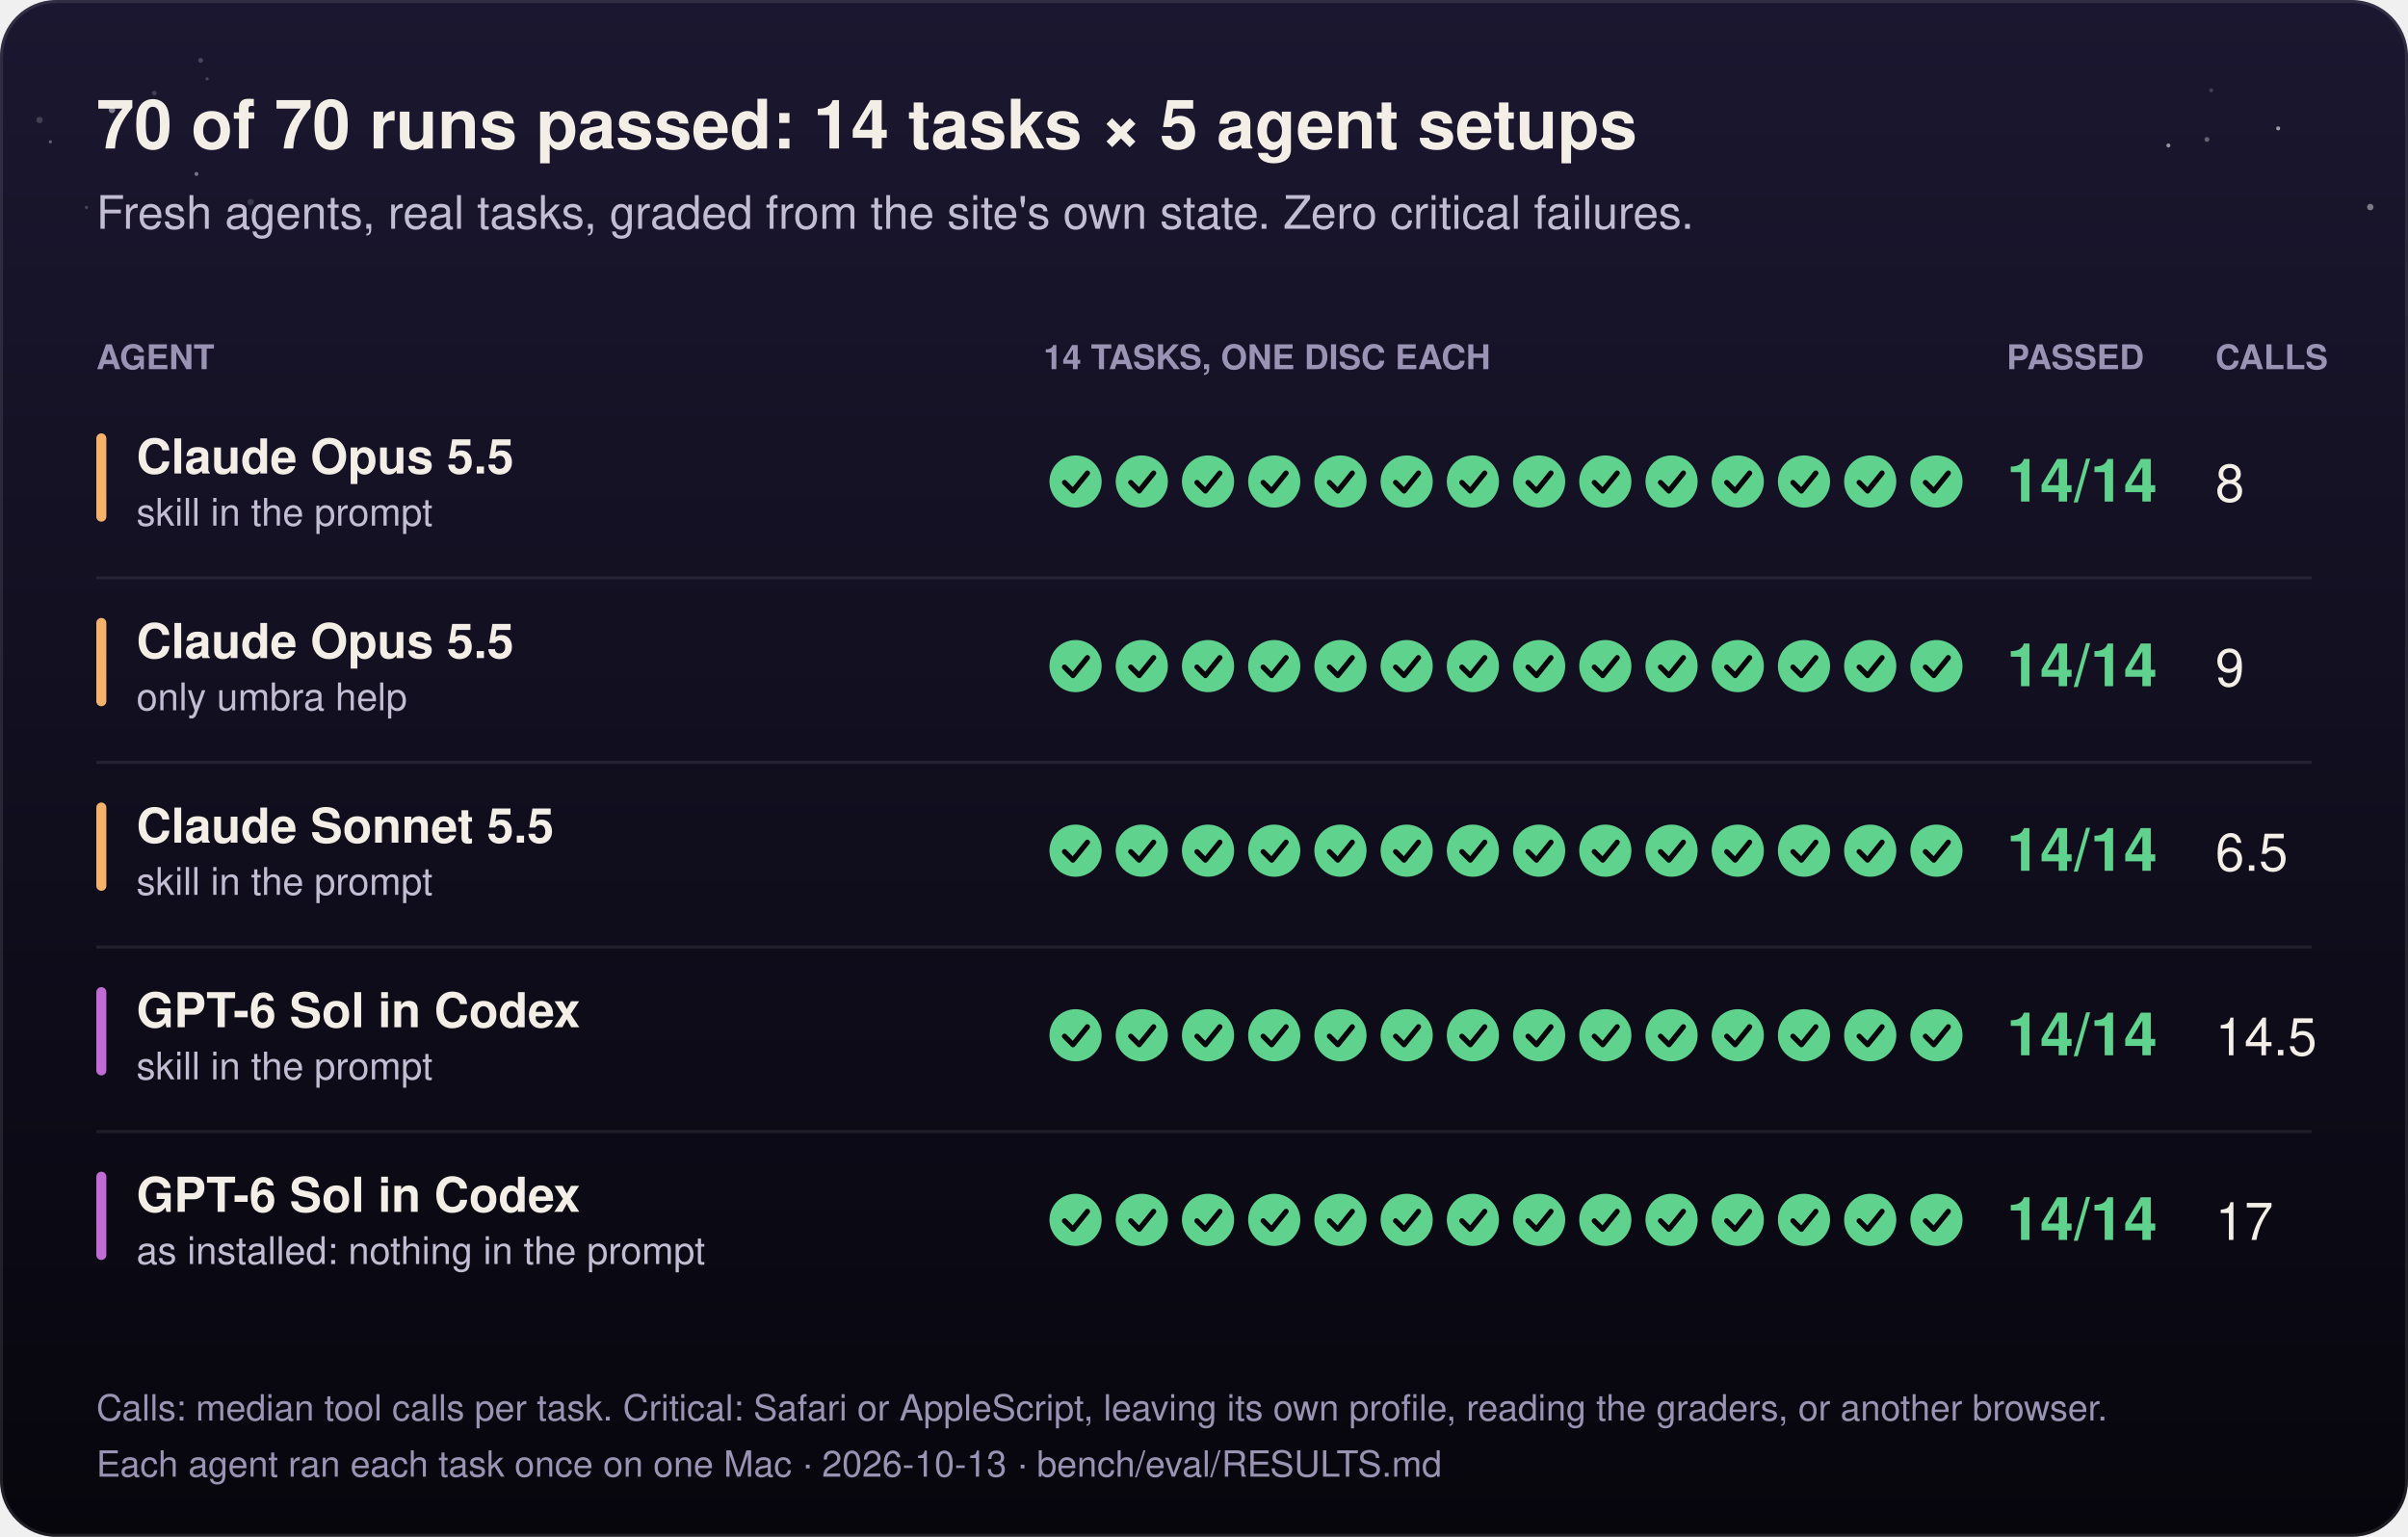
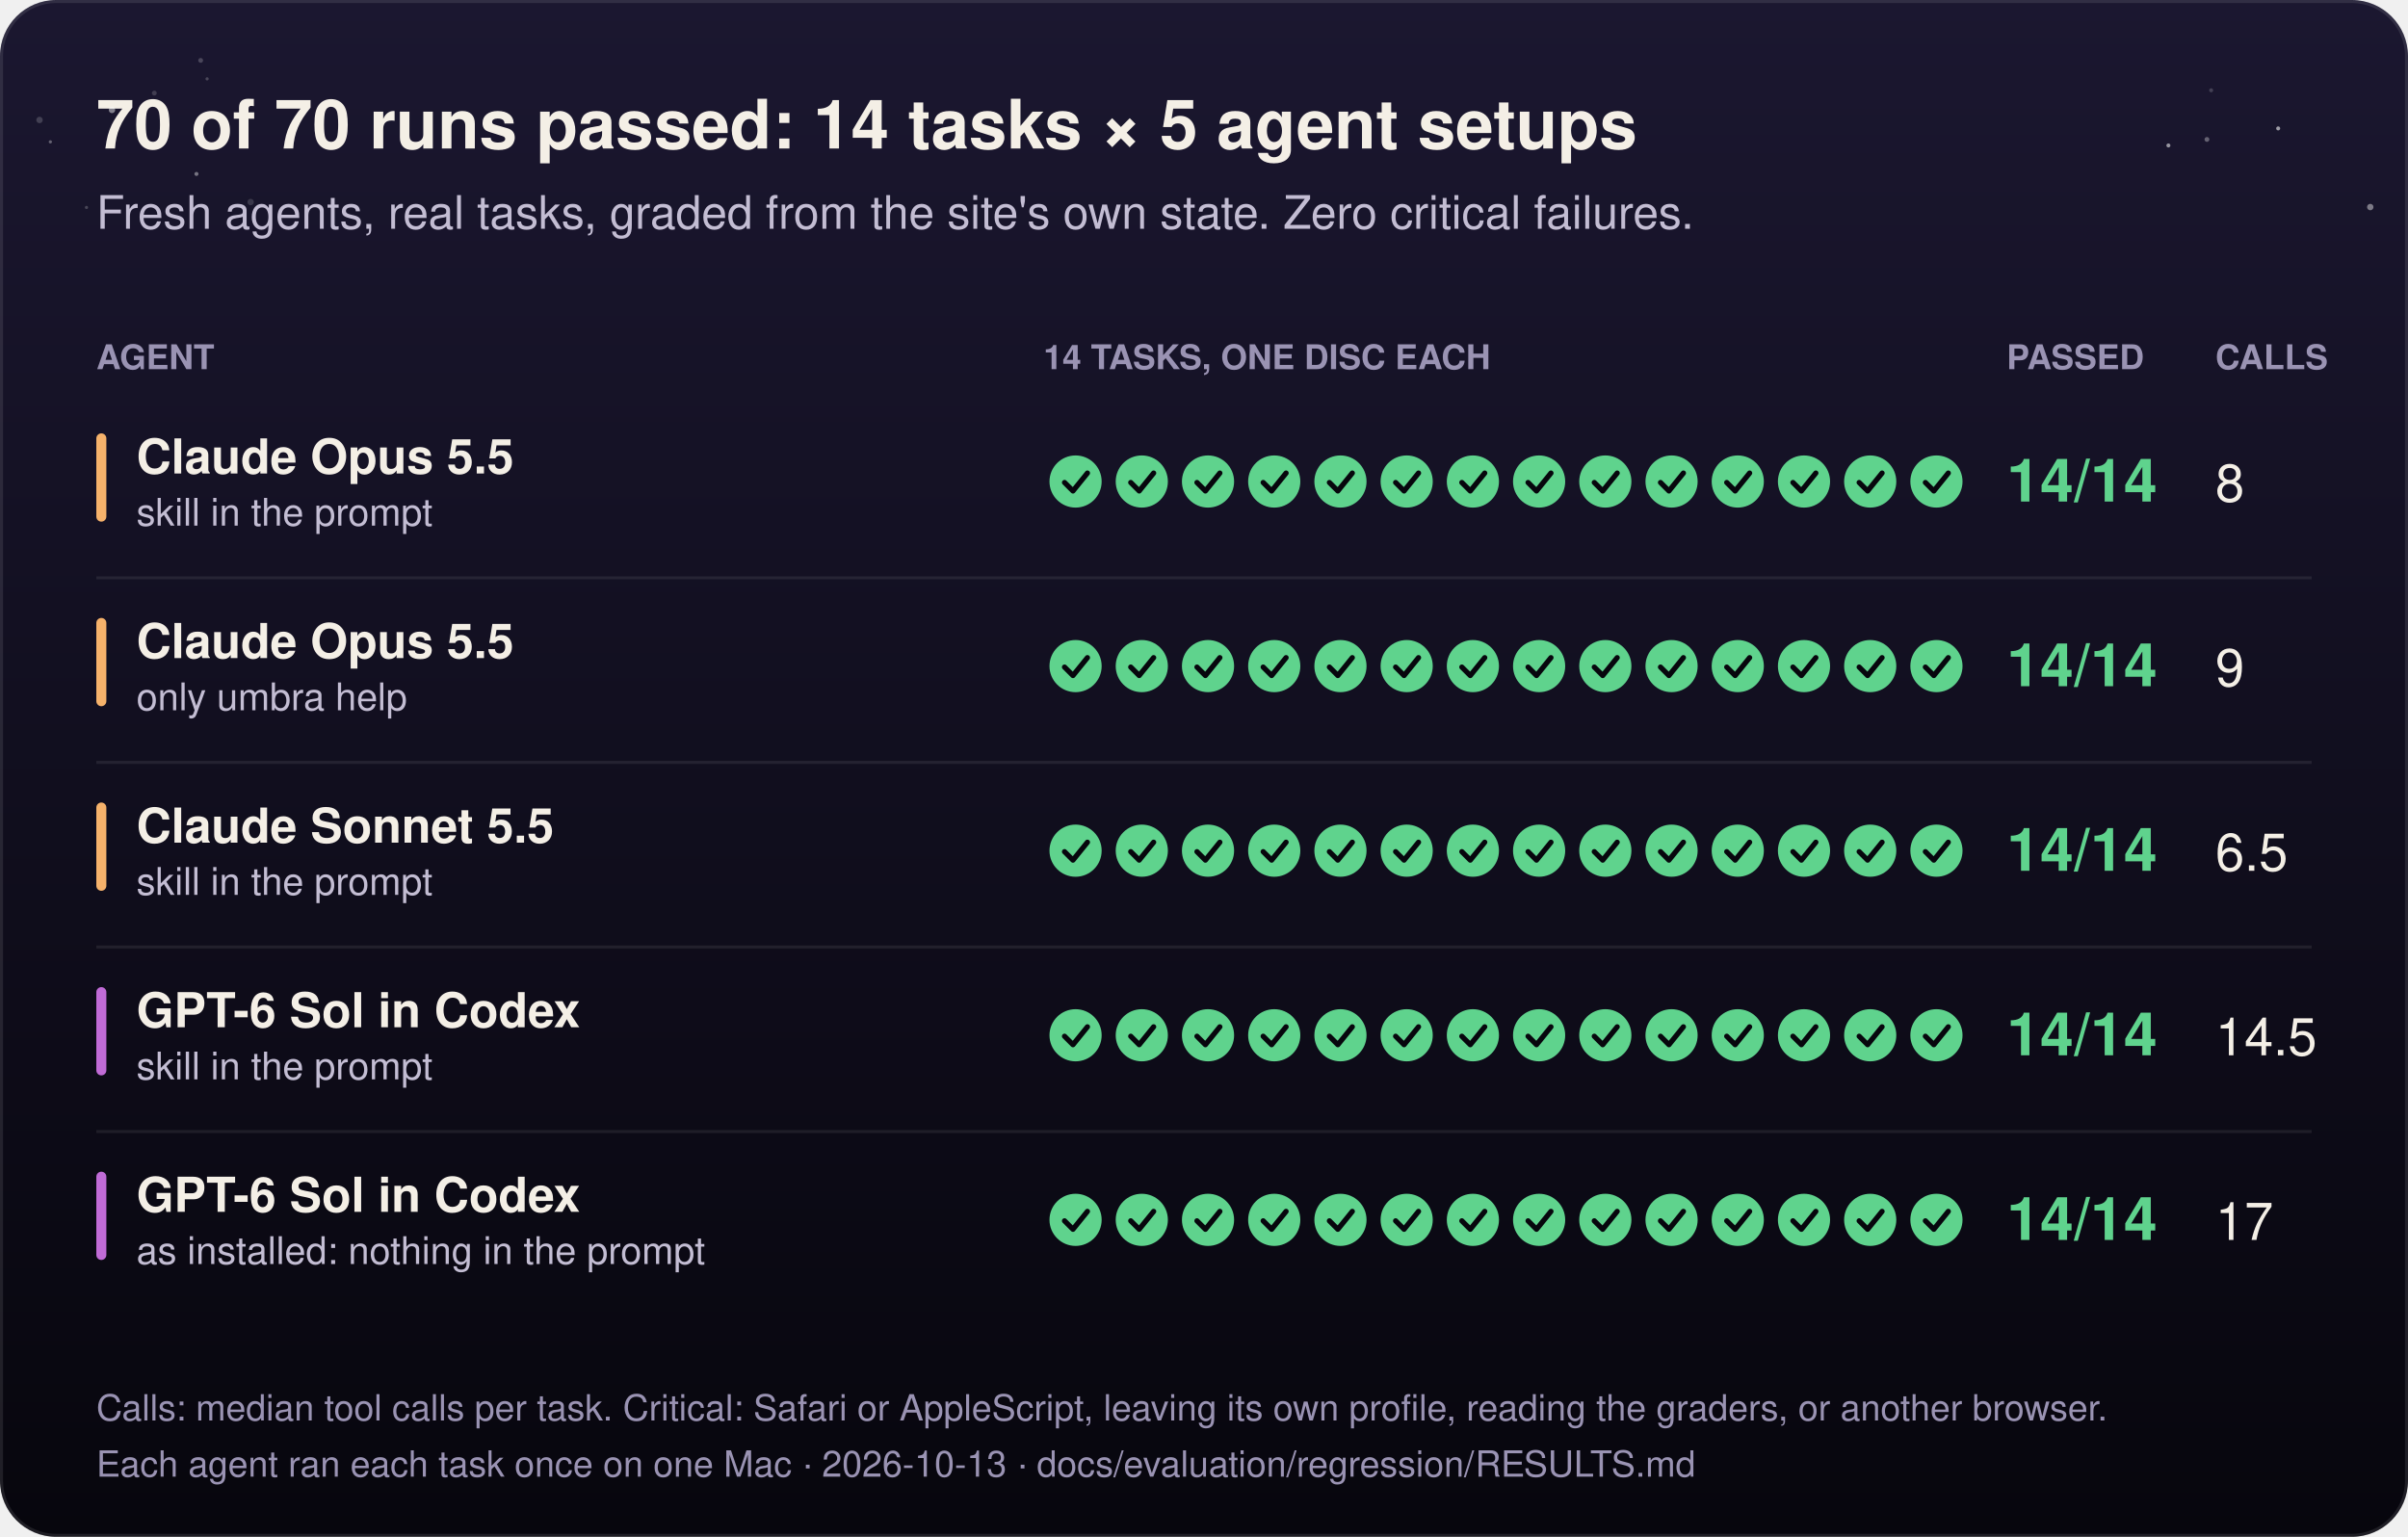
<svg xmlns="http://www.w3.org/2000/svg" viewBox="0 0 1200 766" width="1200" height="766" role="img" aria-labelledby="title desc">
  <defs>
    <radialGradient id="corona" cx="0" cy="0" r="230" gradientUnits="userSpaceOnUse">
      <stop offset="0.60" stop-color="#ffe7b0" stop-opacity="0" />
      <stop offset="0.655" stop-color="#fff1d2" stop-opacity="1" />
      <stop offset="0.70" stop-color="#f6b26b" stop-opacity="0.7" />
      <stop offset="0.82" stop-color="#c06bd6" stop-opacity="0.22" />
      <stop offset="1" stop-color="#7c5cf6" stop-opacity="0" />
    </radialGradient>
    <radialGradient id="rays" cx="0" cy="0" r="262" gradientUnits="userSpaceOnUse">
      <stop offset="0.56" stop-color="#fff1d2" stop-opacity="0.75" />
      <stop offset="0.72" stop-color="#f6b26b" stop-opacity="0.32" />
      <stop offset="1" stop-color="#c06bd6" stop-opacity="0" />
    </radialGradient>
    <radialGradient id="moon" cx="-40" cy="-50" r="190" gradientUnits="userSpaceOnUse">
      <stop offset="0" stop-color="#1c1830" />
      <stop offset="1" stop-color="#07060d" />
    </radialGradient>
    <radialGradient id="bead" cx="0" cy="0" r="46" gradientUnits="userSpaceOnUse">
      <stop offset="0" stop-color="#ffffff" />
      <stop offset="0.18" stop-color="#fff4dc" />
      <stop offset="0.45" stop-color="#ffd08a" stop-opacity="0.45" />
      <stop offset="1" stop-color="#ffb35c" stop-opacity="0" />
    </radialGradient>
    <radialGradient id="halo" cx="0.5" cy="0.5" r="0.5">
      <stop offset="0" stop-color="#7c5cf6" stop-opacity="0.20" />
      <stop offset="1" stop-color="#7c5cf6" stop-opacity="0" />
    </radialGradient>
    <filter id="soft" x="-25%" y="-25%" width="150%" height="150%">
      <feGaussianBlur stdDeviation="2.6" />
    </filter>
    <linearGradient id="sky" x1="0" y1="0" x2="0" y2="1">
      <stop offset="0" stop-color="#1b1730" />
      <stop offset="1" stop-color="#07060d" />
    </linearGradient>
  </defs>
  <rect width="1200" height="766" rx="28" fill="url(#sky)" />
  <rect x="0.75" y="0.75" width="1198.5" height="764.5" rx="27.25" fill="none" stroke="#ffffff" stroke-opacity="0.10" stroke-width="1.5" />
  <text x="48" y="74" font-family="-apple-system, BlinkMacSystemFont, 'SF Pro Display', 'Segoe UI', Helvetica, Arial, sans-serif" font-size="34" fill="#f4efe6" font-weight="600">70 of 70 runs passed: 14 tasks × 5 agent setups</text>
  <text x="48" y="114" font-family="-apple-system, BlinkMacSystemFont, 'SF Pro Display', 'Segoe UI', Helvetica, Arial, sans-serif" font-size="23" fill="#c3bdd3">Fresh agents, real tasks, graded from the site's own state. Zero critical failures.</text>
  <circle cx="19.7" cy="59.8" r="1.6" fill="#ffffff" fill-opacity="0.18" />
  <circle cx="1181.2" cy="103.2" r="1.6" fill="#ffffff" fill-opacity="0.43" />
  <circle cx="55.8" cy="54.8" r="1.6" fill="#ffffff" fill-opacity="0.46" />
  <circle cx="43.1" cy="103.4" r="0.8" fill="#ffffff" fill-opacity="0.21" />
  <circle cx="1099.8" cy="69.5" r="1.2" fill="#ffffff" fill-opacity="0.33" />
  <circle cx="103.2" cy="39.3" r="0.8" fill="#ffffff" fill-opacity="0.21" />
  <circle cx="124.9" cy="100.7" r="1.6" fill="#ffffff" fill-opacity="0.15" />
  <circle cx="97.9" cy="86.7" r="1" fill="#ffffff" fill-opacity="0.41" />
  <circle cx="1101.9" cy="45.0" r="1" fill="#ffffff" fill-opacity="0.18" />
  <circle cx="1135.3" cy="64.0" r="1" fill="#ffffff" fill-opacity="0.58" />
  <circle cx="76.9" cy="46.4" r="1.2" fill="#ffffff" fill-opacity="0.17" />
  <circle cx="1080.6" cy="72.5" r="1" fill="#ffffff" fill-opacity="0.55" />
  <circle cx="100.0" cy="30.1" r="1.2" fill="#ffffff" fill-opacity="0.21" />
  <circle cx="25.1" cy="70.7" r="0.8" fill="#ffffff" fill-opacity="0.33" />
  <text x="48" y="184" font-family="-apple-system, BlinkMacSystemFont, 'SF Pro Display', 'Segoe UI', Helvetica, Arial, sans-serif" font-size="17" fill="#9a93b3" font-weight="600">AGENT</text>
  <text x="520" y="184" font-family="-apple-system, BlinkMacSystemFont, 'SF Pro Display', 'Segoe UI', Helvetica, Arial, sans-serif" font-size="17" fill="#9a93b3" font-weight="600">14 TASKS, ONE DISC EACH</text>
  <text x="1000" y="184" font-family="-apple-system, BlinkMacSystemFont, 'SF Pro Display', 'Segoe UI', Helvetica, Arial, sans-serif" font-size="17" fill="#9a93b3" font-weight="600">PASSED</text>
  <text x="1104" y="184" font-family="-apple-system, BlinkMacSystemFont, 'SF Pro Display', 'Segoe UI', Helvetica, Arial, sans-serif" font-size="17" fill="#9a93b3" font-weight="600">CALLS</text>
  <rect x="48" y="216" width="5" height="44" rx="2.5" fill="#f6b26b" />
  <text x="68" y="236" font-family="-apple-system, BlinkMacSystemFont, 'SF Pro Display', 'Segoe UI', Helvetica, Arial, sans-serif" font-size="24" fill="#f4efe6" font-weight="600">Claude Opus 5.5</text>
  <text x="68" y="262" font-family="-apple-system, BlinkMacSystemFont, 'SF Pro Display', 'Segoe UI', Helvetica, Arial, sans-serif" font-size="19" fill="#c3bdd3">skill in the prompt</text>
  <circle cx="536" cy="240" r="13" fill="#5fd38d" />
  <path d="M530.5 240.5 L534.7 244.7 L541.9 235.8" fill="none" stroke="#07060d" stroke-width="2.6" stroke-linecap="round" stroke-linejoin="round" />
  <circle cx="569" cy="240" r="13" fill="#5fd38d" />
  <path d="M563.5 240.5 L567.7 244.7 L574.9 235.8" fill="none" stroke="#07060d" stroke-width="2.6" stroke-linecap="round" stroke-linejoin="round" />
  <circle cx="602" cy="240" r="13" fill="#5fd38d" />
  <path d="M596.5 240.5 L600.7 244.7 L607.9 235.8" fill="none" stroke="#07060d" stroke-width="2.6" stroke-linecap="round" stroke-linejoin="round" />
  <circle cx="635" cy="240" r="13" fill="#5fd38d" />
  <path d="M629.5 240.5 L633.7 244.7 L640.9 235.8" fill="none" stroke="#07060d" stroke-width="2.6" stroke-linecap="round" stroke-linejoin="round" />
  <circle cx="668" cy="240" r="13" fill="#5fd38d" />
  <path d="M662.5 240.5 L666.7 244.7 L673.9 235.8" fill="none" stroke="#07060d" stroke-width="2.6" stroke-linecap="round" stroke-linejoin="round" />
  <circle cx="701" cy="240" r="13" fill="#5fd38d" />
  <path d="M695.5 240.5 L699.7 244.7 L706.9 235.8" fill="none" stroke="#07060d" stroke-width="2.6" stroke-linecap="round" stroke-linejoin="round" />
  <circle cx="734" cy="240" r="13" fill="#5fd38d" />
  <path d="M728.5 240.5 L732.7 244.7 L739.9 235.8" fill="none" stroke="#07060d" stroke-width="2.6" stroke-linecap="round" stroke-linejoin="round" />
  <circle cx="767" cy="240" r="13" fill="#5fd38d" />
  <path d="M761.5 240.5 L765.7 244.7 L772.9 235.8" fill="none" stroke="#07060d" stroke-width="2.6" stroke-linecap="round" stroke-linejoin="round" />
  <circle cx="800" cy="240" r="13" fill="#5fd38d" />
  <path d="M794.5 240.5 L798.7 244.7 L805.9 235.8" fill="none" stroke="#07060d" stroke-width="2.6" stroke-linecap="round" stroke-linejoin="round" />
  <circle cx="833" cy="240" r="13" fill="#5fd38d" />
  <path d="M827.5 240.5 L831.7 244.7 L838.9 235.8" fill="none" stroke="#07060d" stroke-width="2.6" stroke-linecap="round" stroke-linejoin="round" />
  <circle cx="866" cy="240" r="13" fill="#5fd38d" />
  <path d="M860.5 240.5 L864.7 244.7 L871.9 235.8" fill="none" stroke="#07060d" stroke-width="2.6" stroke-linecap="round" stroke-linejoin="round" />
  <circle cx="899" cy="240" r="13" fill="#5fd38d" />
  <path d="M893.5 240.5 L897.7 244.7 L904.9 235.8" fill="none" stroke="#07060d" stroke-width="2.6" stroke-linecap="round" stroke-linejoin="round" />
  <circle cx="932" cy="240" r="13" fill="#5fd38d" />
  <path d="M926.5 240.5 L930.7 244.7 L937.9 235.8" fill="none" stroke="#07060d" stroke-width="2.6" stroke-linecap="round" stroke-linejoin="round" />
  <circle cx="965" cy="240" r="13" fill="#5fd38d" />
  <path d="M959.5 240.5 L963.7 244.7 L970.9 235.8" fill="none" stroke="#07060d" stroke-width="2.6" stroke-linecap="round" stroke-linejoin="round" />
  <text x="1000" y="250" font-family="-apple-system, BlinkMacSystemFont, 'SF Pro Display', 'Segoe UI', Helvetica, Arial, sans-serif" font-size="30" fill="#5fd38d" font-weight="700">14/14</text>
  <text x="1104" y="250" font-family="-apple-system, BlinkMacSystemFont, 'SF Pro Display', 'Segoe UI', Helvetica, Arial, sans-serif" font-size="26" fill="#f4efe6">8</text>
  <line x1="48" y1="288" x2="1152" y2="288" stroke="#ffffff" stroke-opacity="0.08" stroke-width="1.5" />
  <rect x="48" y="308" width="5" height="44" rx="2.5" fill="#f6b26b" />
  <text x="68" y="328" font-family="-apple-system, BlinkMacSystemFont, 'SF Pro Display', 'Segoe UI', Helvetica, Arial, sans-serif" font-size="24" fill="#f4efe6" font-weight="600">Claude Opus 5.5</text>
  <text x="68" y="354" font-family="-apple-system, BlinkMacSystemFont, 'SF Pro Display', 'Segoe UI', Helvetica, Arial, sans-serif" font-size="19" fill="#c3bdd3">only umbra help</text>
  <circle cx="536" cy="332" r="13" fill="#5fd38d" />
  <path d="M530.5 332.5 L534.7 336.7 L541.9 327.8" fill="none" stroke="#07060d" stroke-width="2.6" stroke-linecap="round" stroke-linejoin="round" />
  <circle cx="569" cy="332" r="13" fill="#5fd38d" />
  <path d="M563.5 332.5 L567.7 336.7 L574.9 327.8" fill="none" stroke="#07060d" stroke-width="2.6" stroke-linecap="round" stroke-linejoin="round" />
  <circle cx="602" cy="332" r="13" fill="#5fd38d" />
  <path d="M596.5 332.5 L600.7 336.7 L607.9 327.8" fill="none" stroke="#07060d" stroke-width="2.6" stroke-linecap="round" stroke-linejoin="round" />
  <circle cx="635" cy="332" r="13" fill="#5fd38d" />
  <path d="M629.5 332.5 L633.7 336.7 L640.9 327.8" fill="none" stroke="#07060d" stroke-width="2.6" stroke-linecap="round" stroke-linejoin="round" />
  <circle cx="668" cy="332" r="13" fill="#5fd38d" />
  <path d="M662.5 332.5 L666.7 336.7 L673.9 327.8" fill="none" stroke="#07060d" stroke-width="2.6" stroke-linecap="round" stroke-linejoin="round" />
  <circle cx="701" cy="332" r="13" fill="#5fd38d" />
  <path d="M695.5 332.5 L699.7 336.7 L706.9 327.8" fill="none" stroke="#07060d" stroke-width="2.6" stroke-linecap="round" stroke-linejoin="round" />
  <circle cx="734" cy="332" r="13" fill="#5fd38d" />
  <path d="M728.5 332.5 L732.7 336.7 L739.9 327.8" fill="none" stroke="#07060d" stroke-width="2.6" stroke-linecap="round" stroke-linejoin="round" />
  <circle cx="767" cy="332" r="13" fill="#5fd38d" />
  <path d="M761.5 332.5 L765.7 336.7 L772.9 327.8" fill="none" stroke="#07060d" stroke-width="2.6" stroke-linecap="round" stroke-linejoin="round" />
  <circle cx="800" cy="332" r="13" fill="#5fd38d" />
  <path d="M794.5 332.5 L798.7 336.7 L805.9 327.8" fill="none" stroke="#07060d" stroke-width="2.6" stroke-linecap="round" stroke-linejoin="round" />
  <circle cx="833" cy="332" r="13" fill="#5fd38d" />
  <path d="M827.5 332.5 L831.7 336.7 L838.9 327.8" fill="none" stroke="#07060d" stroke-width="2.6" stroke-linecap="round" stroke-linejoin="round" />
  <circle cx="866" cy="332" r="13" fill="#5fd38d" />
  <path d="M860.5 332.5 L864.7 336.7 L871.9 327.8" fill="none" stroke="#07060d" stroke-width="2.6" stroke-linecap="round" stroke-linejoin="round" />
  <circle cx="899" cy="332" r="13" fill="#5fd38d" />
  <path d="M893.5 332.5 L897.7 336.7 L904.9 327.8" fill="none" stroke="#07060d" stroke-width="2.6" stroke-linecap="round" stroke-linejoin="round" />
  <circle cx="932" cy="332" r="13" fill="#5fd38d" />
  <path d="M926.5 332.5 L930.7 336.7 L937.9 327.8" fill="none" stroke="#07060d" stroke-width="2.6" stroke-linecap="round" stroke-linejoin="round" />
  <circle cx="965" cy="332" r="13" fill="#5fd38d" />
  <path d="M959.5 332.5 L963.7 336.7 L970.9 327.8" fill="none" stroke="#07060d" stroke-width="2.6" stroke-linecap="round" stroke-linejoin="round" />
  <text x="1000" y="342" font-family="-apple-system, BlinkMacSystemFont, 'SF Pro Display', 'Segoe UI', Helvetica, Arial, sans-serif" font-size="30" fill="#5fd38d" font-weight="700">14/14</text>
  <text x="1104" y="342" font-family="-apple-system, BlinkMacSystemFont, 'SF Pro Display', 'Segoe UI', Helvetica, Arial, sans-serif" font-size="26" fill="#f4efe6">9</text>
  <line x1="48" y1="380" x2="1152" y2="380" stroke="#ffffff" stroke-opacity="0.08" stroke-width="1.5" />
  <rect x="48" y="400" width="5" height="44" rx="2.5" fill="#f6b26b" />
  <text x="68" y="420" font-family="-apple-system, BlinkMacSystemFont, 'SF Pro Display', 'Segoe UI', Helvetica, Arial, sans-serif" font-size="24" fill="#f4efe6" font-weight="600">Claude Sonnet 5.5</text>
  <text x="68" y="446" font-family="-apple-system, BlinkMacSystemFont, 'SF Pro Display', 'Segoe UI', Helvetica, Arial, sans-serif" font-size="19" fill="#c3bdd3">skill in the prompt</text>
  <circle cx="536" cy="424" r="13" fill="#5fd38d" />
  <path d="M530.5 424.5 L534.7 428.7 L541.9 419.8" fill="none" stroke="#07060d" stroke-width="2.6" stroke-linecap="round" stroke-linejoin="round" />
  <circle cx="569" cy="424" r="13" fill="#5fd38d" />
  <path d="M563.5 424.5 L567.7 428.7 L574.9 419.8" fill="none" stroke="#07060d" stroke-width="2.6" stroke-linecap="round" stroke-linejoin="round" />
  <circle cx="602" cy="424" r="13" fill="#5fd38d" />
  <path d="M596.5 424.5 L600.7 428.7 L607.9 419.8" fill="none" stroke="#07060d" stroke-width="2.6" stroke-linecap="round" stroke-linejoin="round" />
  <circle cx="635" cy="424" r="13" fill="#5fd38d" />
  <path d="M629.5 424.5 L633.7 428.7 L640.9 419.8" fill="none" stroke="#07060d" stroke-width="2.6" stroke-linecap="round" stroke-linejoin="round" />
  <circle cx="668" cy="424" r="13" fill="#5fd38d" />
  <path d="M662.5 424.5 L666.7 428.7 L673.9 419.8" fill="none" stroke="#07060d" stroke-width="2.6" stroke-linecap="round" stroke-linejoin="round" />
  <circle cx="701" cy="424" r="13" fill="#5fd38d" />
  <path d="M695.5 424.5 L699.7 428.7 L706.9 419.8" fill="none" stroke="#07060d" stroke-width="2.6" stroke-linecap="round" stroke-linejoin="round" />
  <circle cx="734" cy="424" r="13" fill="#5fd38d" />
  <path d="M728.5 424.5 L732.7 428.7 L739.9 419.8" fill="none" stroke="#07060d" stroke-width="2.6" stroke-linecap="round" stroke-linejoin="round" />
  <circle cx="767" cy="424" r="13" fill="#5fd38d" />
  <path d="M761.5 424.5 L765.7 428.7 L772.9 419.8" fill="none" stroke="#07060d" stroke-width="2.6" stroke-linecap="round" stroke-linejoin="round" />
  <circle cx="800" cy="424" r="13" fill="#5fd38d" />
  <path d="M794.5 424.5 L798.7 428.7 L805.9 419.8" fill="none" stroke="#07060d" stroke-width="2.6" stroke-linecap="round" stroke-linejoin="round" />
  <circle cx="833" cy="424" r="13" fill="#5fd38d" />
  <path d="M827.5 424.5 L831.7 428.7 L838.9 419.8" fill="none" stroke="#07060d" stroke-width="2.6" stroke-linecap="round" stroke-linejoin="round" />
  <circle cx="866" cy="424" r="13" fill="#5fd38d" />
  <path d="M860.5 424.5 L864.7 428.7 L871.9 419.8" fill="none" stroke="#07060d" stroke-width="2.6" stroke-linecap="round" stroke-linejoin="round" />
  <circle cx="899" cy="424" r="13" fill="#5fd38d" />
  <path d="M893.5 424.5 L897.7 428.7 L904.9 419.8" fill="none" stroke="#07060d" stroke-width="2.6" stroke-linecap="round" stroke-linejoin="round" />
  <circle cx="932" cy="424" r="13" fill="#5fd38d" />
  <path d="M926.5 424.5 L930.7 428.7 L937.9 419.8" fill="none" stroke="#07060d" stroke-width="2.6" stroke-linecap="round" stroke-linejoin="round" />
  <circle cx="965" cy="424" r="13" fill="#5fd38d" />
  <path d="M959.5 424.5 L963.7 428.7 L970.9 419.8" fill="none" stroke="#07060d" stroke-width="2.6" stroke-linecap="round" stroke-linejoin="round" />
  <text x="1000" y="434" font-family="-apple-system, BlinkMacSystemFont, 'SF Pro Display', 'Segoe UI', Helvetica, Arial, sans-serif" font-size="30" fill="#5fd38d" font-weight="700">14/14</text>
  <text x="1104" y="434" font-family="-apple-system, BlinkMacSystemFont, 'SF Pro Display', 'Segoe UI', Helvetica, Arial, sans-serif" font-size="26" fill="#f4efe6">6.5</text>
  <line x1="48" y1="472" x2="1152" y2="472" stroke="#ffffff" stroke-opacity="0.08" stroke-width="1.5" />
  <rect x="48" y="492" width="5" height="44" rx="2.5" fill="#c06bd6" />
  <text x="68" y="512" font-family="-apple-system, BlinkMacSystemFont, 'SF Pro Display', 'Segoe UI', Helvetica, Arial, sans-serif" font-size="24" fill="#f4efe6" font-weight="600">GPT-6 Sol in Codex</text>
  <text x="68" y="538" font-family="-apple-system, BlinkMacSystemFont, 'SF Pro Display', 'Segoe UI', Helvetica, Arial, sans-serif" font-size="19" fill="#c3bdd3">skill in the prompt</text>
  <circle cx="536" cy="516" r="13" fill="#5fd38d" />
  <path d="M530.5 516.5 L534.7 520.7 L541.9 511.8" fill="none" stroke="#07060d" stroke-width="2.6" stroke-linecap="round" stroke-linejoin="round" />
  <circle cx="569" cy="516" r="13" fill="#5fd38d" />
  <path d="M563.5 516.5 L567.7 520.7 L574.9 511.8" fill="none" stroke="#07060d" stroke-width="2.6" stroke-linecap="round" stroke-linejoin="round" />
  <circle cx="602" cy="516" r="13" fill="#5fd38d" />
  <path d="M596.5 516.5 L600.7 520.7 L607.9 511.8" fill="none" stroke="#07060d" stroke-width="2.6" stroke-linecap="round" stroke-linejoin="round" />
  <circle cx="635" cy="516" r="13" fill="#5fd38d" />
  <path d="M629.5 516.5 L633.7 520.7 L640.9 511.8" fill="none" stroke="#07060d" stroke-width="2.6" stroke-linecap="round" stroke-linejoin="round" />
  <circle cx="668" cy="516" r="13" fill="#5fd38d" />
  <path d="M662.5 516.5 L666.7 520.7 L673.9 511.8" fill="none" stroke="#07060d" stroke-width="2.6" stroke-linecap="round" stroke-linejoin="round" />
  <circle cx="701" cy="516" r="13" fill="#5fd38d" />
  <path d="M695.5 516.5 L699.7 520.7 L706.9 511.8" fill="none" stroke="#07060d" stroke-width="2.6" stroke-linecap="round" stroke-linejoin="round" />
  <circle cx="734" cy="516" r="13" fill="#5fd38d" />
  <path d="M728.5 516.5 L732.7 520.7 L739.9 511.8" fill="none" stroke="#07060d" stroke-width="2.6" stroke-linecap="round" stroke-linejoin="round" />
  <circle cx="767" cy="516" r="13" fill="#5fd38d" />
  <path d="M761.5 516.5 L765.7 520.7 L772.9 511.8" fill="none" stroke="#07060d" stroke-width="2.6" stroke-linecap="round" stroke-linejoin="round" />
  <circle cx="800" cy="516" r="13" fill="#5fd38d" />
  <path d="M794.5 516.5 L798.7 520.7 L805.9 511.8" fill="none" stroke="#07060d" stroke-width="2.6" stroke-linecap="round" stroke-linejoin="round" />
  <circle cx="833" cy="516" r="13" fill="#5fd38d" />
  <path d="M827.5 516.5 L831.7 520.7 L838.9 511.8" fill="none" stroke="#07060d" stroke-width="2.6" stroke-linecap="round" stroke-linejoin="round" />
  <circle cx="866" cy="516" r="13" fill="#5fd38d" />
  <path d="M860.5 516.5 L864.7 520.7 L871.9 511.8" fill="none" stroke="#07060d" stroke-width="2.6" stroke-linecap="round" stroke-linejoin="round" />
  <circle cx="899" cy="516" r="13" fill="#5fd38d" />
  <path d="M893.5 516.5 L897.7 520.7 L904.9 511.8" fill="none" stroke="#07060d" stroke-width="2.6" stroke-linecap="round" stroke-linejoin="round" />
  <circle cx="932" cy="516" r="13" fill="#5fd38d" />
  <path d="M926.5 516.5 L930.7 520.7 L937.9 511.8" fill="none" stroke="#07060d" stroke-width="2.6" stroke-linecap="round" stroke-linejoin="round" />
  <circle cx="965" cy="516" r="13" fill="#5fd38d" />
  <path d="M959.5 516.5 L963.7 520.7 L970.9 511.8" fill="none" stroke="#07060d" stroke-width="2.6" stroke-linecap="round" stroke-linejoin="round" />
  <text x="1000" y="526" font-family="-apple-system, BlinkMacSystemFont, 'SF Pro Display', 'Segoe UI', Helvetica, Arial, sans-serif" font-size="30" fill="#5fd38d" font-weight="700">14/14</text>
  <text x="1104" y="526" font-family="-apple-system, BlinkMacSystemFont, 'SF Pro Display', 'Segoe UI', Helvetica, Arial, sans-serif" font-size="26" fill="#f4efe6">14.5</text>
  <line x1="48" y1="564" x2="1152" y2="564" stroke="#ffffff" stroke-opacity="0.08" stroke-width="1.5" />
  <rect x="48" y="584" width="5" height="44" rx="2.5" fill="#c06bd6" />
  <text x="68" y="604" font-family="-apple-system, BlinkMacSystemFont, 'SF Pro Display', 'Segoe UI', Helvetica, Arial, sans-serif" font-size="24" fill="#f4efe6" font-weight="600">GPT-6 Sol in Codex</text>
  <text x="68" y="630" font-family="-apple-system, BlinkMacSystemFont, 'SF Pro Display', 'Segoe UI', Helvetica, Arial, sans-serif" font-size="19" fill="#c3bdd3">as installed: nothing in the prompt</text>
  <circle cx="536" cy="608" r="13" fill="#5fd38d" />
  <path d="M530.5 608.5 L534.7 612.7 L541.9 603.8" fill="none" stroke="#07060d" stroke-width="2.6" stroke-linecap="round" stroke-linejoin="round" />
  <circle cx="569" cy="608" r="13" fill="#5fd38d" />
  <path d="M563.5 608.5 L567.7 612.7 L574.9 603.8" fill="none" stroke="#07060d" stroke-width="2.6" stroke-linecap="round" stroke-linejoin="round" />
  <circle cx="602" cy="608" r="13" fill="#5fd38d" />
  <path d="M596.5 608.5 L600.7 612.7 L607.9 603.8" fill="none" stroke="#07060d" stroke-width="2.6" stroke-linecap="round" stroke-linejoin="round" />
  <circle cx="635" cy="608" r="13" fill="#5fd38d" />
  <path d="M629.5 608.5 L633.7 612.7 L640.9 603.8" fill="none" stroke="#07060d" stroke-width="2.6" stroke-linecap="round" stroke-linejoin="round" />
  <circle cx="668" cy="608" r="13" fill="#5fd38d" />
  <path d="M662.5 608.5 L666.7 612.7 L673.9 603.8" fill="none" stroke="#07060d" stroke-width="2.6" stroke-linecap="round" stroke-linejoin="round" />
  <circle cx="701" cy="608" r="13" fill="#5fd38d" />
  <path d="M695.5 608.5 L699.7 612.7 L706.9 603.8" fill="none" stroke="#07060d" stroke-width="2.6" stroke-linecap="round" stroke-linejoin="round" />
  <circle cx="734" cy="608" r="13" fill="#5fd38d" />
  <path d="M728.5 608.5 L732.7 612.7 L739.9 603.8" fill="none" stroke="#07060d" stroke-width="2.6" stroke-linecap="round" stroke-linejoin="round" />
  <circle cx="767" cy="608" r="13" fill="#5fd38d" />
  <path d="M761.5 608.5 L765.7 612.7 L772.9 603.8" fill="none" stroke="#07060d" stroke-width="2.6" stroke-linecap="round" stroke-linejoin="round" />
  <circle cx="800" cy="608" r="13" fill="#5fd38d" />
  <path d="M794.5 608.5 L798.7 612.7 L805.9 603.8" fill="none" stroke="#07060d" stroke-width="2.6" stroke-linecap="round" stroke-linejoin="round" />
  <circle cx="833" cy="608" r="13" fill="#5fd38d" />
  <path d="M827.5 608.5 L831.7 612.7 L838.9 603.8" fill="none" stroke="#07060d" stroke-width="2.6" stroke-linecap="round" stroke-linejoin="round" />
  <circle cx="866" cy="608" r="13" fill="#5fd38d" />
  <path d="M860.5 608.5 L864.7 612.7 L871.9 603.8" fill="none" stroke="#07060d" stroke-width="2.6" stroke-linecap="round" stroke-linejoin="round" />
  <circle cx="899" cy="608" r="13" fill="#5fd38d" />
  <path d="M893.5 608.5 L897.7 612.7 L904.9 603.8" fill="none" stroke="#07060d" stroke-width="2.6" stroke-linecap="round" stroke-linejoin="round" />
  <circle cx="932" cy="608" r="13" fill="#5fd38d" />
  <path d="M926.5 608.5 L930.7 612.7 L937.9 603.8" fill="none" stroke="#07060d" stroke-width="2.6" stroke-linecap="round" stroke-linejoin="round" />
  <circle cx="965" cy="608" r="13" fill="#5fd38d" />
  <path d="M959.5 608.5 L963.7 612.7 L970.9 603.8" fill="none" stroke="#07060d" stroke-width="2.6" stroke-linecap="round" stroke-linejoin="round" />
  <text x="1000" y="618" font-family="-apple-system, BlinkMacSystemFont, 'SF Pro Display', 'Segoe UI', Helvetica, Arial, sans-serif" font-size="30" fill="#5fd38d" font-weight="700">14/14</text>
  <text x="1104" y="618" font-family="-apple-system, BlinkMacSystemFont, 'SF Pro Display', 'Segoe UI', Helvetica, Arial, sans-serif" font-size="26" fill="#f4efe6">17</text>
  <text x="48" y="708" font-family="-apple-system, BlinkMacSystemFont, 'SF Pro Display', 'Segoe UI', Helvetica, Arial, sans-serif" font-size="18" fill="#9a93b3">Calls: median tool calls per task. Critical: Safari or AppleScript, leaving its own profile, reading the graders, or another browser.</text>
-   <text x="48" y="736" font-family="-apple-system, BlinkMacSystemFont, 'SF Pro Display', 'Segoe UI', Helvetica, Arial, sans-serif" font-size="18" fill="#9a93b3">Each agent ran each task once on one Mac · 2026-10-13 · bench/eval/RESULTS.md</text>
+   <text x="48" y="736" font-family="-apple-system, BlinkMacSystemFont, 'SF Pro Display', 'Segoe UI', Helvetica, Arial, sans-serif" font-size="18" fill="#9a93b3">Each agent ran each task once on one Mac · 2026-10-13 · docs/evaluation/regression/RESULTS.md</text>
</svg>
